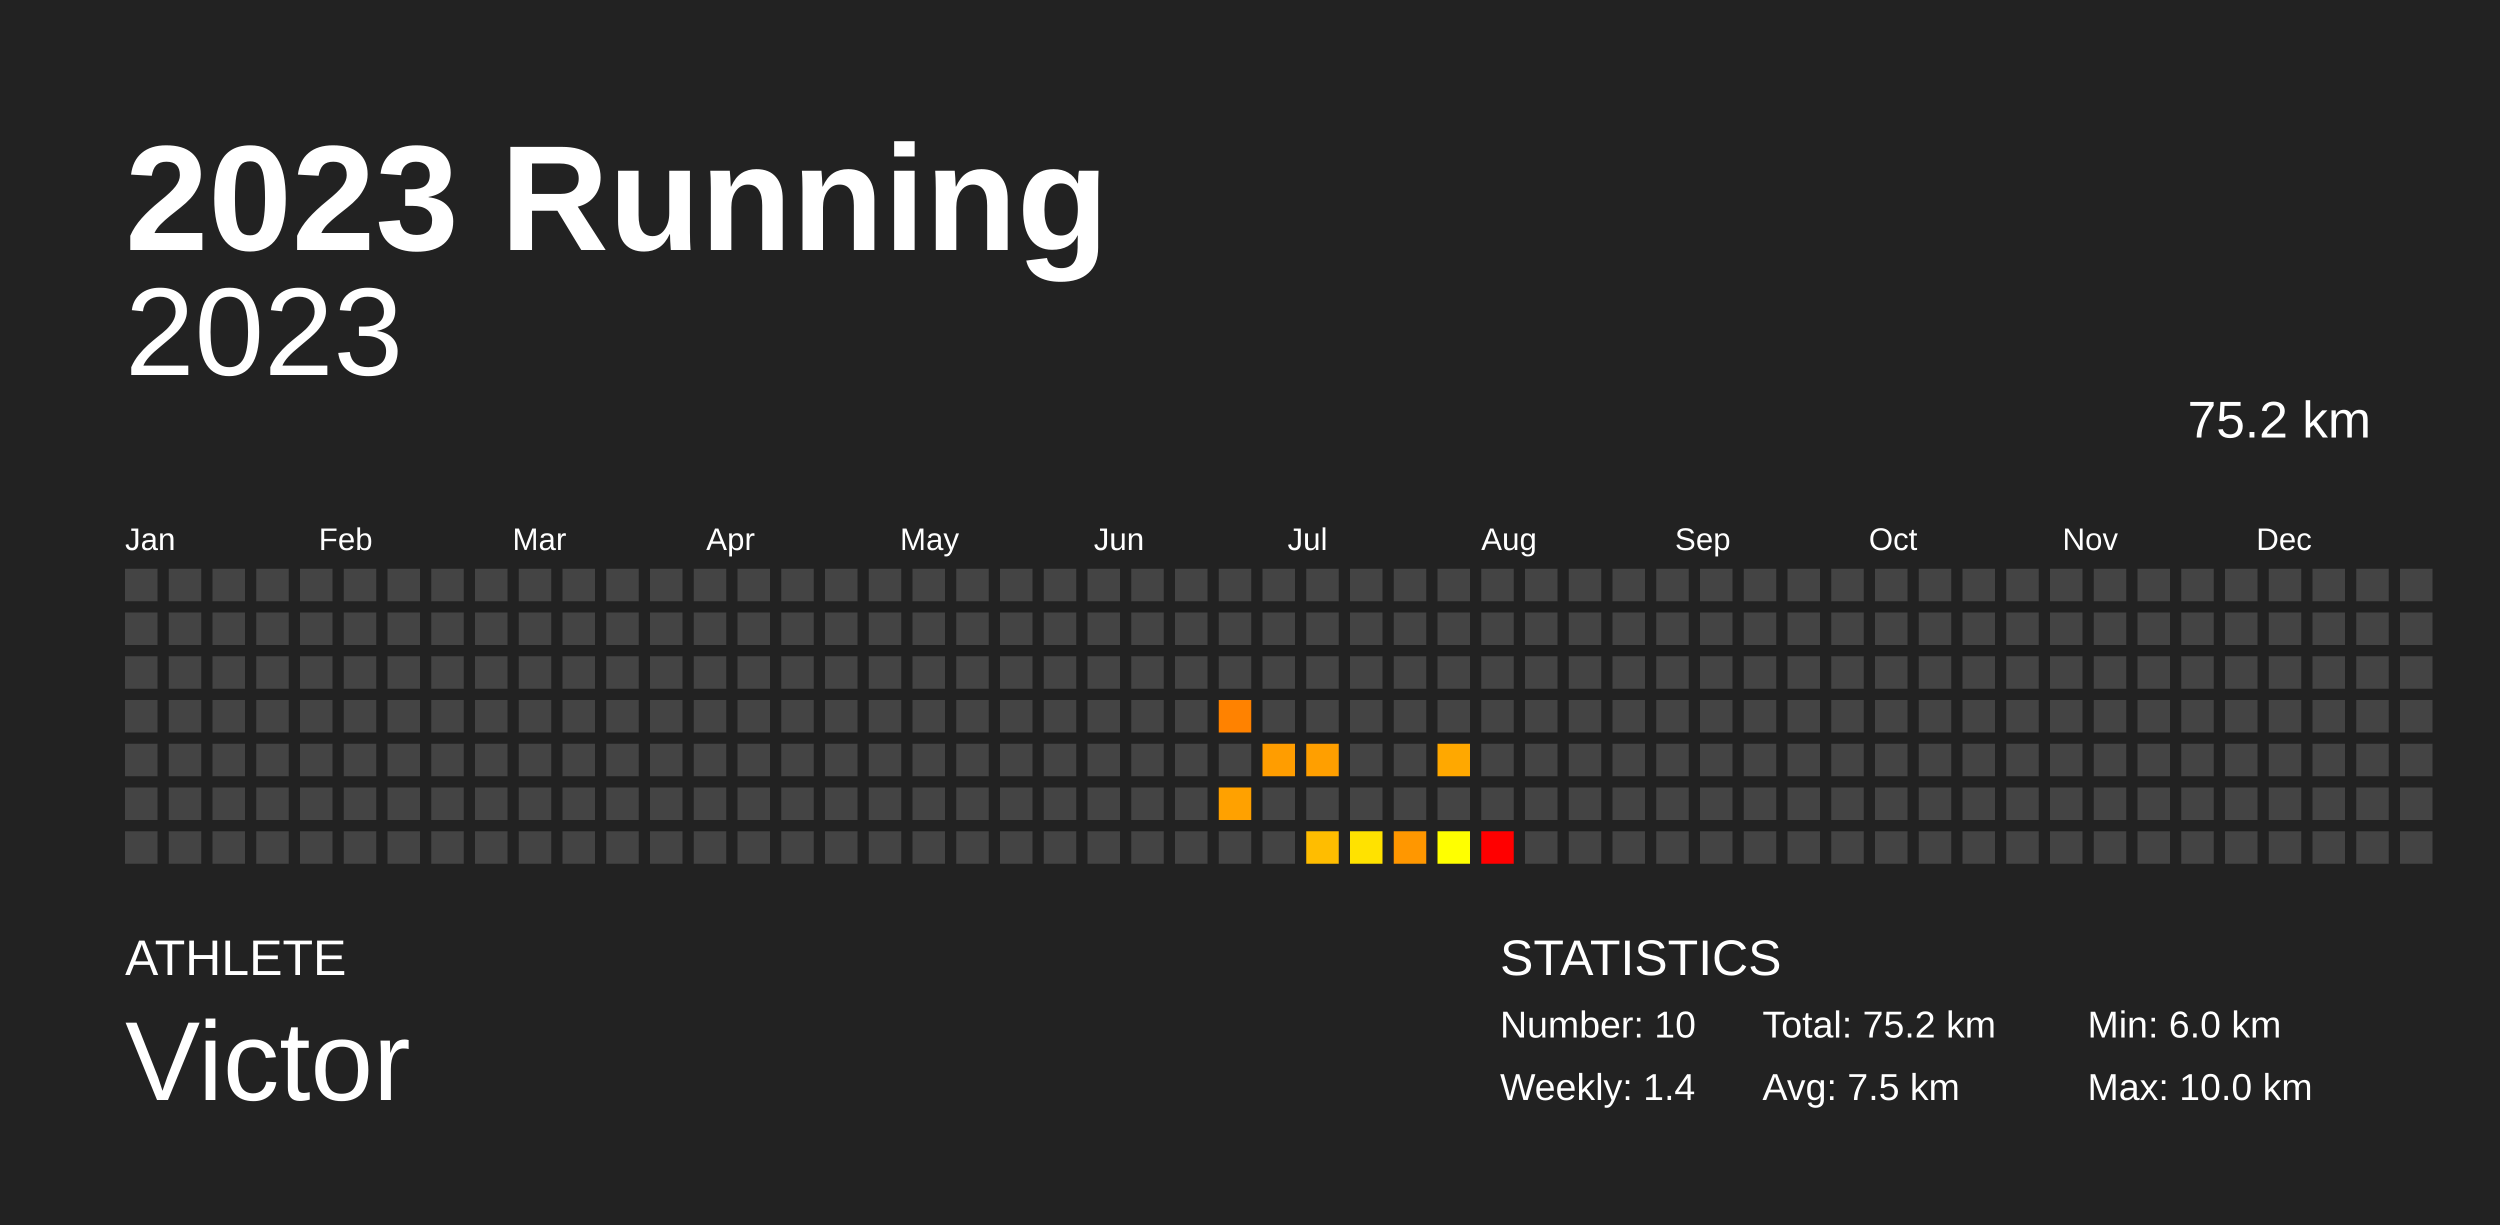
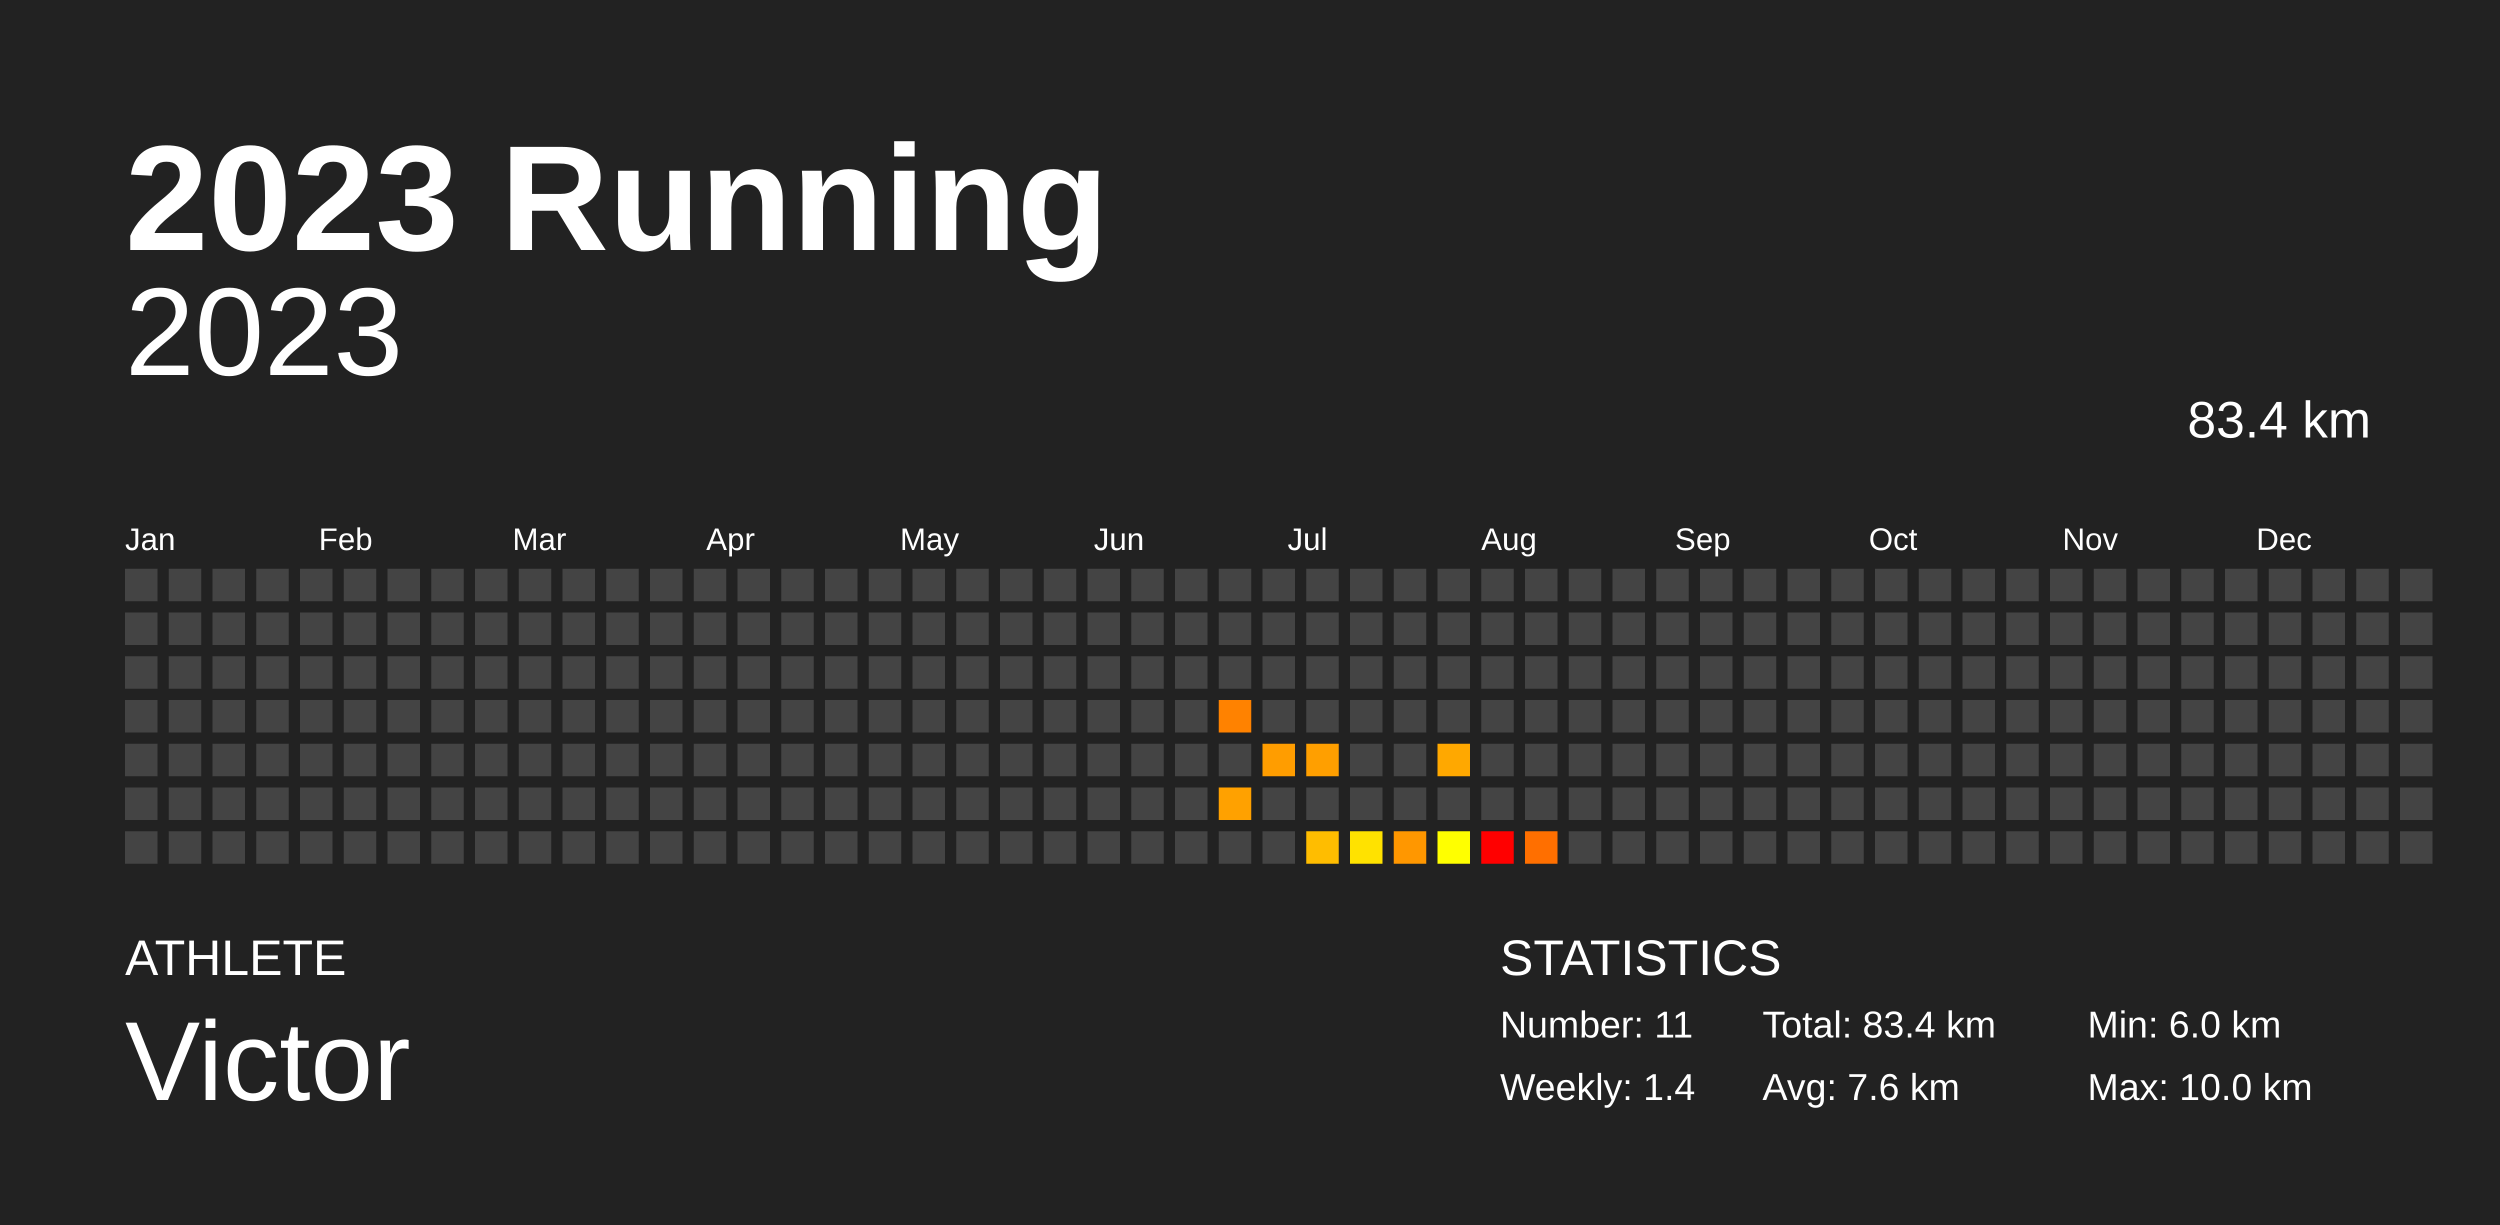
<svg xmlns="http://www.w3.org/2000/svg" baseProfile="full" height="98mm" version="1.1" viewBox="0,0,200,98" width="200mm">
  <defs />
  <rect fill="#222222" height="98" width="200" x="0" y="0" />
  <text fill="#FFFFFF" style="font-size:12px; font-family:Arial; font-weight:bold;" x="10" y="20">2023 Running</text>
  <text fill="#FFFFFF" style="font-size:4px; font-family:Arial" x="10" y="78">ATHLETE</text>
  <text fill="#FFFFFF" style="font-size:9px; font-family:Arial" x="10" y="88">Victor</text>
  <text fill="#FFFFFF" style="font-size:4px; font-family:Arial" x="120" y="78">STATISTICS</text>
-   <text fill="#FFFFFF" style="font-size:3px; font-family:Arial" x="120" y="83">Number: 10</text>
+   <text fill="#FFFFFF" style="font-size:3px; font-family:Arial" x="120" y="83">Number: 11</text>
  <text fill="#FFFFFF" style="font-size:3px; font-family:Arial" x="120" y="88">Weekly: 1.4</text>
-   <text fill="#FFFFFF" style="font-size:3px; font-family:Arial" x="141" y="83">Total: 75.2 km</text>
-   <text fill="#FFFFFF" style="font-size:3px; font-family:Arial" x="141" y="88">Avg: 7.5 km</text>
+   <text fill="#FFFFFF" style="font-size:3px; font-family:Arial" x="141" y="83">Total: 83.4 km</text>
+   <text fill="#FFFFFF" style="font-size:3px; font-family:Arial" x="141" y="88">Avg: 7.6 km</text>
  <text fill="#FFFFFF" style="font-size:3px; font-family:Arial" x="167" y="83">Min: 6.0 km</text>
  <text fill="#FFFFFF" style="font-size:3px; font-family:Arial" x="167" y="88">Max: 10.0 km</text>
  <text alignment-baseline="hanging" fill="#FFFFFF" style="font-size:10.0px; font-family:Arial;" x="10" y="30">2023</text>
-   <text alignment-baseline="hanging" fill="#FFFFFF" style="font-size:4.125px; font-family:Arial;" x="175" y="35">75.2 km</text>
+   <text alignment-baseline="hanging" fill="#FFFFFF" style="font-size:4.125px; font-family:Arial;" x="175" y="35">83.4 km</text>
  <text fill="#FFFFFF" style="font-size:2.5px; font-family:Arial" x="10.0" y="44">Jan</text>
  <text fill="#FFFFFF" style="font-size:2.5px; font-family:Arial" x="25.5" y="44">Feb</text>
  <text fill="#FFFFFF" style="font-size:2.5px; font-family:Arial" x="41.0" y="44">Mar</text>
  <text fill="#FFFFFF" style="font-size:2.5px; font-family:Arial" x="56.5" y="44">Apr</text>
  <text fill="#FFFFFF" style="font-size:2.5px; font-family:Arial" x="72.0" y="44">May</text>
  <text fill="#FFFFFF" style="font-size:2.5px; font-family:Arial" x="87.5" y="44">Jun</text>
  <text fill="#FFFFFF" style="font-size:2.5px; font-family:Arial" x="103.0" y="44">Jul</text>
  <text fill="#FFFFFF" style="font-size:2.5px; font-family:Arial" x="118.5" y="44">Aug</text>
  <text fill="#FFFFFF" style="font-size:2.5px; font-family:Arial" x="134.0" y="44">Sep</text>
  <text fill="#FFFFFF" style="font-size:2.5px; font-family:Arial" x="149.5" y="44">Oct</text>
  <text fill="#FFFFFF" style="font-size:2.5px; font-family:Arial" x="165.0" y="44">Nov</text>
  <text fill="#FFFFFF" style="font-size:2.5px; font-family:Arial" x="180.5" y="44">Dec</text>
  <rect fill="#444444" height="2.6" width="2.6" x="10.0" y="45.5" />
  <rect fill="#444444" height="2.6" width="2.6" x="10.0" y="49.0" />
  <rect fill="#444444" height="2.6" width="2.6" x="10.0" y="52.5" />
  <rect fill="#444444" height="2.6" width="2.6" x="10.0" y="56.0" />
  <rect fill="#444444" height="2.6" width="2.6" x="10.0" y="59.5" />
  <rect fill="#444444" height="2.6" width="2.6" x="10.0" y="63.0" />
  <rect fill="#444444" height="2.6" width="2.6" x="10.0" y="66.5" />
  <rect fill="#444444" height="2.6" width="2.6" x="13.5" y="45.5" />
  <rect fill="#444444" height="2.6" width="2.6" x="13.5" y="49.0" />
  <rect fill="#444444" height="2.6" width="2.6" x="13.5" y="52.5" />
  <rect fill="#444444" height="2.6" width="2.6" x="13.5" y="56.0" />
  <rect fill="#444444" height="2.6" width="2.6" x="13.5" y="59.5" />
  <rect fill="#444444" height="2.6" width="2.6" x="13.5" y="63.0" />
  <rect fill="#444444" height="2.6" width="2.6" x="13.5" y="66.5" />
  <rect fill="#444444" height="2.6" width="2.6" x="17.0" y="45.5" />
  <rect fill="#444444" height="2.6" width="2.6" x="17.0" y="49.0" />
  <rect fill="#444444" height="2.6" width="2.6" x="17.0" y="52.5" />
  <rect fill="#444444" height="2.6" width="2.6" x="17.0" y="56.0" />
  <rect fill="#444444" height="2.6" width="2.6" x="17.0" y="59.5" />
  <rect fill="#444444" height="2.6" width="2.6" x="17.0" y="63.0" />
  <rect fill="#444444" height="2.6" width="2.6" x="17.0" y="66.5" />
  <rect fill="#444444" height="2.6" width="2.6" x="20.5" y="45.5" />
  <rect fill="#444444" height="2.6" width="2.6" x="20.5" y="49.0" />
  <rect fill="#444444" height="2.6" width="2.6" x="20.5" y="52.5" />
  <rect fill="#444444" height="2.6" width="2.6" x="20.5" y="56.0" />
  <rect fill="#444444" height="2.6" width="2.6" x="20.5" y="59.5" />
  <rect fill="#444444" height="2.6" width="2.6" x="20.5" y="63.0" />
  <rect fill="#444444" height="2.6" width="2.6" x="20.5" y="66.5" />
  <rect fill="#444444" height="2.6" width="2.6" x="24.0" y="45.5" />
  <rect fill="#444444" height="2.6" width="2.6" x="24.0" y="49.0" />
  <rect fill="#444444" height="2.6" width="2.6" x="24.0" y="52.5" />
  <rect fill="#444444" height="2.6" width="2.6" x="24.0" y="56.0" />
  <rect fill="#444444" height="2.6" width="2.6" x="24.0" y="59.5" />
  <rect fill="#444444" height="2.6" width="2.6" x="24.0" y="63.0" />
  <rect fill="#444444" height="2.6" width="2.6" x="24.0" y="66.5" />
  <rect fill="#444444" height="2.6" width="2.6" x="27.5" y="45.5" />
  <rect fill="#444444" height="2.6" width="2.6" x="27.5" y="49.0" />
  <rect fill="#444444" height="2.6" width="2.6" x="27.5" y="52.5" />
  <rect fill="#444444" height="2.6" width="2.6" x="27.5" y="56.0" />
  <rect fill="#444444" height="2.6" width="2.6" x="27.5" y="59.5" />
  <rect fill="#444444" height="2.6" width="2.6" x="27.5" y="63.0" />
  <rect fill="#444444" height="2.6" width="2.6" x="27.5" y="66.5" />
  <rect fill="#444444" height="2.6" width="2.6" x="31.0" y="45.5" />
  <rect fill="#444444" height="2.6" width="2.6" x="31.0" y="49.0" />
  <rect fill="#444444" height="2.6" width="2.6" x="31.0" y="52.5" />
  <rect fill="#444444" height="2.6" width="2.6" x="31.0" y="56.0" />
  <rect fill="#444444" height="2.6" width="2.6" x="31.0" y="59.5" />
  <rect fill="#444444" height="2.6" width="2.6" x="31.0" y="63.0" />
  <rect fill="#444444" height="2.6" width="2.6" x="31.0" y="66.5" />
  <rect fill="#444444" height="2.6" width="2.6" x="34.5" y="45.5" />
  <rect fill="#444444" height="2.6" width="2.6" x="34.5" y="49.0" />
  <rect fill="#444444" height="2.6" width="2.6" x="34.5" y="52.5" />
  <rect fill="#444444" height="2.6" width="2.6" x="34.5" y="56.0" />
  <rect fill="#444444" height="2.6" width="2.6" x="34.5" y="59.5" />
  <rect fill="#444444" height="2.6" width="2.6" x="34.5" y="63.0" />
  <rect fill="#444444" height="2.6" width="2.6" x="34.5" y="66.5" />
  <rect fill="#444444" height="2.6" width="2.6" x="38.0" y="45.5" />
  <rect fill="#444444" height="2.6" width="2.6" x="38.0" y="49.0" />
  <rect fill="#444444" height="2.6" width="2.6" x="38.0" y="52.5" />
  <rect fill="#444444" height="2.6" width="2.6" x="38.0" y="56.0" />
  <rect fill="#444444" height="2.6" width="2.6" x="38.0" y="59.5" />
  <rect fill="#444444" height="2.6" width="2.6" x="38.0" y="63.0" />
  <rect fill="#444444" height="2.6" width="2.6" x="38.0" y="66.5" />
  <rect fill="#444444" height="2.6" width="2.6" x="41.5" y="45.5" />
  <rect fill="#444444" height="2.6" width="2.6" x="41.5" y="49.0" />
  <rect fill="#444444" height="2.6" width="2.6" x="41.5" y="52.5" />
  <rect fill="#444444" height="2.6" width="2.6" x="41.5" y="56.0" />
  <rect fill="#444444" height="2.6" width="2.6" x="41.5" y="59.5" />
  <rect fill="#444444" height="2.6" width="2.6" x="41.5" y="63.0" />
  <rect fill="#444444" height="2.6" width="2.6" x="41.5" y="66.5" />
  <rect fill="#444444" height="2.6" width="2.6" x="45.0" y="45.5" />
  <rect fill="#444444" height="2.6" width="2.6" x="45.0" y="49.0" />
  <rect fill="#444444" height="2.6" width="2.6" x="45.0" y="52.5" />
  <rect fill="#444444" height="2.6" width="2.6" x="45.0" y="56.0" />
  <rect fill="#444444" height="2.6" width="2.6" x="45.0" y="59.5" />
  <rect fill="#444444" height="2.6" width="2.6" x="45.0" y="63.0" />
  <rect fill="#444444" height="2.6" width="2.6" x="45.0" y="66.5" />
  <rect fill="#444444" height="2.6" width="2.6" x="48.5" y="45.5" />
  <rect fill="#444444" height="2.6" width="2.6" x="48.5" y="49.0" />
  <rect fill="#444444" height="2.6" width="2.6" x="48.5" y="52.5" />
  <rect fill="#444444" height="2.6" width="2.6" x="48.5" y="56.0" />
  <rect fill="#444444" height="2.6" width="2.6" x="48.5" y="59.5" />
  <rect fill="#444444" height="2.6" width="2.6" x="48.5" y="63.0" />
  <rect fill="#444444" height="2.6" width="2.6" x="48.5" y="66.5" />
  <rect fill="#444444" height="2.6" width="2.6" x="52.0" y="45.5" />
  <rect fill="#444444" height="2.6" width="2.6" x="52.0" y="49.0" />
  <rect fill="#444444" height="2.6" width="2.6" x="52.0" y="52.5" />
  <rect fill="#444444" height="2.6" width="2.6" x="52.0" y="56.0" />
  <rect fill="#444444" height="2.6" width="2.6" x="52.0" y="59.5" />
  <rect fill="#444444" height="2.6" width="2.6" x="52.0" y="63.0" />
  <rect fill="#444444" height="2.6" width="2.6" x="52.0" y="66.5" />
  <rect fill="#444444" height="2.6" width="2.6" x="55.5" y="45.5" />
  <rect fill="#444444" height="2.6" width="2.6" x="55.5" y="49.0" />
  <rect fill="#444444" height="2.6" width="2.6" x="55.5" y="52.5" />
  <rect fill="#444444" height="2.6" width="2.6" x="55.5" y="56.0" />
  <rect fill="#444444" height="2.6" width="2.6" x="55.5" y="59.5" />
  <rect fill="#444444" height="2.6" width="2.6" x="55.5" y="63.0" />
  <rect fill="#444444" height="2.6" width="2.6" x="55.5" y="66.5" />
  <rect fill="#444444" height="2.6" width="2.6" x="59.0" y="45.5" />
  <rect fill="#444444" height="2.6" width="2.6" x="59.0" y="49.0" />
  <rect fill="#444444" height="2.6" width="2.6" x="59.0" y="52.5" />
  <rect fill="#444444" height="2.6" width="2.6" x="59.0" y="56.0" />
  <rect fill="#444444" height="2.6" width="2.6" x="59.0" y="59.5" />
  <rect fill="#444444" height="2.6" width="2.6" x="59.0" y="63.0" />
  <rect fill="#444444" height="2.6" width="2.6" x="59.0" y="66.5" />
  <rect fill="#444444" height="2.6" width="2.6" x="62.5" y="45.5" />
  <rect fill="#444444" height="2.6" width="2.6" x="62.5" y="49.0" />
  <rect fill="#444444" height="2.6" width="2.6" x="62.5" y="52.5" />
  <rect fill="#444444" height="2.6" width="2.6" x="62.5" y="56.0" />
  <rect fill="#444444" height="2.6" width="2.6" x="62.5" y="59.5" />
  <rect fill="#444444" height="2.6" width="2.6" x="62.5" y="63.0" />
  <rect fill="#444444" height="2.6" width="2.6" x="62.5" y="66.5" />
  <rect fill="#444444" height="2.6" width="2.6" x="66.0" y="45.5" />
  <rect fill="#444444" height="2.6" width="2.6" x="66.0" y="49.0" />
  <rect fill="#444444" height="2.6" width="2.6" x="66.0" y="52.5" />
  <rect fill="#444444" height="2.6" width="2.6" x="66.0" y="56.0" />
  <rect fill="#444444" height="2.6" width="2.6" x="66.0" y="59.5" />
  <rect fill="#444444" height="2.6" width="2.6" x="66.0" y="63.0" />
  <rect fill="#444444" height="2.6" width="2.6" x="66.0" y="66.5" />
  <rect fill="#444444" height="2.6" width="2.6" x="69.5" y="45.5" />
  <rect fill="#444444" height="2.6" width="2.6" x="69.5" y="49.0" />
  <rect fill="#444444" height="2.6" width="2.6" x="69.5" y="52.5" />
  <rect fill="#444444" height="2.6" width="2.6" x="69.5" y="56.0" />
  <rect fill="#444444" height="2.6" width="2.6" x="69.5" y="59.5" />
  <rect fill="#444444" height="2.6" width="2.6" x="69.5" y="63.0" />
  <rect fill="#444444" height="2.6" width="2.6" x="69.5" y="66.5" />
  <rect fill="#444444" height="2.6" width="2.6" x="73.0" y="45.5" />
  <rect fill="#444444" height="2.6" width="2.6" x="73.0" y="49.0" />
  <rect fill="#444444" height="2.6" width="2.6" x="73.0" y="52.5" />
  <rect fill="#444444" height="2.6" width="2.6" x="73.0" y="56.0" />
  <rect fill="#444444" height="2.6" width="2.6" x="73.0" y="59.5" />
  <rect fill="#444444" height="2.6" width="2.6" x="73.0" y="63.0" />
  <rect fill="#444444" height="2.6" width="2.6" x="73.0" y="66.5" />
  <rect fill="#444444" height="2.6" width="2.6" x="76.5" y="45.5" />
  <rect fill="#444444" height="2.6" width="2.6" x="76.5" y="49.0" />
  <rect fill="#444444" height="2.6" width="2.6" x="76.5" y="52.5" />
  <rect fill="#444444" height="2.6" width="2.6" x="76.5" y="56.0" />
  <rect fill="#444444" height="2.6" width="2.6" x="76.5" y="59.5" />
  <rect fill="#444444" height="2.6" width="2.6" x="76.5" y="63.0" />
  <rect fill="#444444" height="2.6" width="2.6" x="76.5" y="66.5" />
  <rect fill="#444444" height="2.6" width="2.6" x="80.0" y="45.5" />
  <rect fill="#444444" height="2.6" width="2.6" x="80.0" y="49.0" />
  <rect fill="#444444" height="2.6" width="2.6" x="80.0" y="52.5" />
  <rect fill="#444444" height="2.6" width="2.6" x="80.0" y="56.0" />
  <rect fill="#444444" height="2.6" width="2.6" x="80.0" y="59.5" />
  <rect fill="#444444" height="2.6" width="2.6" x="80.0" y="63.0" />
  <rect fill="#444444" height="2.6" width="2.6" x="80.0" y="66.5" />
  <rect fill="#444444" height="2.6" width="2.6" x="83.5" y="45.5" />
  <rect fill="#444444" height="2.6" width="2.6" x="83.5" y="49.0" />
  <rect fill="#444444" height="2.6" width="2.6" x="83.5" y="52.5" />
  <rect fill="#444444" height="2.6" width="2.6" x="83.5" y="56.0" />
  <rect fill="#444444" height="2.6" width="2.6" x="83.5" y="59.5" />
  <rect fill="#444444" height="2.6" width="2.6" x="83.5" y="63.0" />
  <rect fill="#444444" height="2.6" width="2.6" x="83.5" y="66.5" />
  <rect fill="#444444" height="2.6" width="2.6" x="87.0" y="45.5" />
  <rect fill="#444444" height="2.6" width="2.6" x="87.0" y="49.0" />
  <rect fill="#444444" height="2.6" width="2.6" x="87.0" y="52.5" />
  <rect fill="#444444" height="2.6" width="2.6" x="87.0" y="56.0" />
  <rect fill="#444444" height="2.6" width="2.6" x="87.0" y="59.5" />
  <rect fill="#444444" height="2.6" width="2.6" x="87.0" y="63.0" />
  <rect fill="#444444" height="2.6" width="2.6" x="87.0" y="66.5" />
  <rect fill="#444444" height="2.6" width="2.6" x="90.5" y="45.5" />
  <rect fill="#444444" height="2.6" width="2.6" x="90.5" y="49.0" />
  <rect fill="#444444" height="2.6" width="2.6" x="90.5" y="52.5" />
  <rect fill="#444444" height="2.6" width="2.6" x="90.5" y="56.0" />
  <rect fill="#444444" height="2.6" width="2.6" x="90.5" y="59.5" />
  <rect fill="#444444" height="2.6" width="2.6" x="90.5" y="63.0" />
  <rect fill="#444444" height="2.6" width="2.6" x="90.5" y="66.5" />
  <rect fill="#444444" height="2.6" width="2.6" x="94.0" y="45.5" />
  <rect fill="#444444" height="2.6" width="2.6" x="94.0" y="49.0" />
  <rect fill="#444444" height="2.6" width="2.6" x="94.0" y="52.5" />
  <rect fill="#444444" height="2.6" width="2.6" x="94.0" y="56.0" />
  <rect fill="#444444" height="2.6" width="2.6" x="94.0" y="59.5" />
  <rect fill="#444444" height="2.6" width="2.6" x="94.0" y="63.0" />
  <rect fill="#444444" height="2.6" width="2.6" x="94.0" y="66.5" />
  <rect fill="#444444" height="2.6" width="2.6" x="97.5" y="45.5" />
  <rect fill="#444444" height="2.6" width="2.6" x="97.5" y="49.0" />
  <rect fill="#444444" height="2.6" width="2.6" x="97.5" y="52.5" />
  <rect fill="#ff8200" height="2.6" width="2.6" x="97.5" y="56.0" />
  <rect fill="#444444" height="2.6" width="2.6" x="97.5" y="59.5" />
  <rect fill="#ffa100" height="2.6" width="2.6" x="97.5" y="63.0" />
  <rect fill="#444444" height="2.6" width="2.6" x="97.5" y="66.5" />
  <rect fill="#444444" height="2.6" width="2.6" x="101.0" y="45.5" />
  <rect fill="#444444" height="2.6" width="2.6" x="101.0" y="49.0" />
  <rect fill="#444444" height="2.6" width="2.6" x="101.0" y="52.5" />
  <rect fill="#444444" height="2.6" width="2.6" x="101.0" y="56.0" />
  <rect fill="#ff9d00" height="2.6" width="2.6" x="101.0" y="59.5" />
  <rect fill="#444444" height="2.6" width="2.6" x="101.0" y="63.0" />
  <rect fill="#444444" height="2.6" width="2.6" x="101.0" y="66.5" />
  <rect fill="#444444" height="2.6" width="2.6" x="104.5" y="45.5" />
  <rect fill="#444444" height="2.6" width="2.6" x="104.5" y="49.0" />
  <rect fill="#444444" height="2.6" width="2.6" x="104.5" y="52.5" />
  <rect fill="#444444" height="2.6" width="2.6" x="104.5" y="56.0" />
  <rect fill="#ff9f00" height="2.6" width="2.6" x="104.5" y="59.5" />
  <rect fill="#444444" height="2.6" width="2.6" x="104.5" y="63.0" />
  <rect fill="#ffbd00" height="2.6" width="2.6" x="104.5" y="66.5" />
  <rect fill="#444444" height="2.6" width="2.6" x="108.0" y="45.5" />
  <rect fill="#444444" height="2.6" width="2.6" x="108.0" y="49.0" />
  <rect fill="#444444" height="2.6" width="2.6" x="108.0" y="52.5" />
  <rect fill="#444444" height="2.6" width="2.6" x="108.0" y="56.0" />
  <rect fill="#444444" height="2.6" width="2.6" x="108.0" y="59.5" />
  <rect fill="#444444" height="2.6" width="2.6" x="108.0" y="63.0" />
  <rect fill="#ffe200" height="2.6" width="2.6" x="108.0" y="66.5" />
  <rect fill="#444444" height="2.6" width="2.6" x="111.5" y="45.5" />
  <rect fill="#444444" height="2.6" width="2.6" x="111.5" y="49.0" />
  <rect fill="#444444" height="2.6" width="2.6" x="111.5" y="52.5" />
  <rect fill="#444444" height="2.6" width="2.6" x="111.5" y="56.0" />
  <rect fill="#444444" height="2.6" width="2.6" x="111.5" y="59.5" />
  <rect fill="#444444" height="2.6" width="2.6" x="111.5" y="63.0" />
  <rect fill="#ff9700" height="2.6" width="2.6" x="111.5" y="66.5" />
  <rect fill="#444444" height="2.6" width="2.6" x="115.0" y="45.5" />
  <rect fill="#444444" height="2.6" width="2.6" x="115.0" y="49.0" />
  <rect fill="#444444" height="2.6" width="2.6" x="115.0" y="52.5" />
  <rect fill="#444444" height="2.6" width="2.6" x="115.0" y="56.0" />
  <rect fill="#ffa800" height="2.6" width="2.6" x="115.0" y="59.5" />
  <rect fill="#444444" height="2.6" width="2.6" x="115.0" y="63.0" />
  <rect fill="#ffff00" height="2.6" width="2.6" x="115.0" y="66.5" />
  <rect fill="#444444" height="2.6" width="2.6" x="118.5" y="45.5" />
  <rect fill="#444444" height="2.6" width="2.6" x="118.5" y="49.0" />
  <rect fill="#444444" height="2.6" width="2.6" x="118.5" y="52.5" />
  <rect fill="#444444" height="2.6" width="2.6" x="118.5" y="56.0" />
  <rect fill="#444444" height="2.6" width="2.6" x="118.5" y="59.5" />
  <rect fill="#444444" height="2.6" width="2.6" x="118.5" y="63.0" />
  <rect fill="red" height="2.6" width="2.6" x="118.5" y="66.5" />
  <rect fill="#444444" height="2.6" width="2.6" x="122.0" y="45.5" />
  <rect fill="#444444" height="2.6" width="2.6" x="122.0" y="49.0" />
  <rect fill="#444444" height="2.6" width="2.6" x="122.0" y="52.5" />
  <rect fill="#444444" height="2.6" width="2.6" x="122.0" y="56.0" />
  <rect fill="#444444" height="2.6" width="2.6" x="122.0" y="59.5" />
  <rect fill="#444444" height="2.6" width="2.6" x="122.0" y="63.0" />
-   <rect fill="#444444" height="2.6" width="2.6" x="122.0" y="66.5" />
+   <rect fill="#ff6f00" height="2.6" width="2.6" x="122.0" y="66.5" />
  <rect fill="#444444" height="2.6" width="2.6" x="125.5" y="45.5" />
  <rect fill="#444444" height="2.6" width="2.6" x="125.5" y="49.0" />
  <rect fill="#444444" height="2.6" width="2.6" x="125.5" y="52.5" />
  <rect fill="#444444" height="2.6" width="2.6" x="125.5" y="56.0" />
  <rect fill="#444444" height="2.6" width="2.6" x="125.5" y="59.5" />
  <rect fill="#444444" height="2.6" width="2.6" x="125.5" y="63.0" />
  <rect fill="#444444" height="2.6" width="2.6" x="125.5" y="66.5" />
  <rect fill="#444444" height="2.6" width="2.6" x="129.0" y="45.5" />
  <rect fill="#444444" height="2.6" width="2.6" x="129.0" y="49.0" />
  <rect fill="#444444" height="2.6" width="2.6" x="129.0" y="52.5" />
  <rect fill="#444444" height="2.6" width="2.6" x="129.0" y="56.0" />
  <rect fill="#444444" height="2.6" width="2.6" x="129.0" y="59.5" />
  <rect fill="#444444" height="2.6" width="2.6" x="129.0" y="63.0" />
  <rect fill="#444444" height="2.6" width="2.6" x="129.0" y="66.5" />
  <rect fill="#444444" height="2.6" width="2.6" x="132.5" y="45.5" />
  <rect fill="#444444" height="2.6" width="2.6" x="132.5" y="49.0" />
  <rect fill="#444444" height="2.6" width="2.6" x="132.5" y="52.5" />
  <rect fill="#444444" height="2.6" width="2.6" x="132.5" y="56.0" />
  <rect fill="#444444" height="2.6" width="2.6" x="132.5" y="59.5" />
  <rect fill="#444444" height="2.6" width="2.6" x="132.5" y="63.0" />
  <rect fill="#444444" height="2.6" width="2.6" x="132.5" y="66.5" />
  <rect fill="#444444" height="2.6" width="2.6" x="136.0" y="45.5" />
  <rect fill="#444444" height="2.6" width="2.6" x="136.0" y="49.0" />
  <rect fill="#444444" height="2.6" width="2.6" x="136.0" y="52.5" />
  <rect fill="#444444" height="2.6" width="2.6" x="136.0" y="56.0" />
  <rect fill="#444444" height="2.6" width="2.6" x="136.0" y="59.5" />
  <rect fill="#444444" height="2.6" width="2.6" x="136.0" y="63.0" />
  <rect fill="#444444" height="2.6" width="2.6" x="136.0" y="66.5" />
  <rect fill="#444444" height="2.6" width="2.6" x="139.5" y="45.5" />
  <rect fill="#444444" height="2.6" width="2.6" x="139.5" y="49.0" />
  <rect fill="#444444" height="2.6" width="2.6" x="139.5" y="52.5" />
  <rect fill="#444444" height="2.6" width="2.6" x="139.5" y="56.0" />
  <rect fill="#444444" height="2.6" width="2.6" x="139.5" y="59.5" />
  <rect fill="#444444" height="2.6" width="2.6" x="139.5" y="63.0" />
  <rect fill="#444444" height="2.6" width="2.6" x="139.5" y="66.5" />
  <rect fill="#444444" height="2.6" width="2.6" x="143.0" y="45.5" />
  <rect fill="#444444" height="2.6" width="2.6" x="143.0" y="49.0" />
  <rect fill="#444444" height="2.6" width="2.6" x="143.0" y="52.5" />
  <rect fill="#444444" height="2.6" width="2.6" x="143.0" y="56.0" />
  <rect fill="#444444" height="2.6" width="2.6" x="143.0" y="59.5" />
  <rect fill="#444444" height="2.6" width="2.6" x="143.0" y="63.0" />
  <rect fill="#444444" height="2.6" width="2.6" x="143.0" y="66.5" />
  <rect fill="#444444" height="2.6" width="2.6" x="146.5" y="45.5" />
  <rect fill="#444444" height="2.6" width="2.6" x="146.5" y="49.0" />
  <rect fill="#444444" height="2.6" width="2.6" x="146.5" y="52.5" />
  <rect fill="#444444" height="2.6" width="2.6" x="146.5" y="56.0" />
  <rect fill="#444444" height="2.6" width="2.6" x="146.5" y="59.5" />
  <rect fill="#444444" height="2.6" width="2.6" x="146.5" y="63.0" />
  <rect fill="#444444" height="2.6" width="2.6" x="146.5" y="66.5" />
  <rect fill="#444444" height="2.6" width="2.6" x="150.0" y="45.5" />
  <rect fill="#444444" height="2.6" width="2.6" x="150.0" y="49.0" />
  <rect fill="#444444" height="2.6" width="2.6" x="150.0" y="52.5" />
  <rect fill="#444444" height="2.6" width="2.6" x="150.0" y="56.0" />
  <rect fill="#444444" height="2.6" width="2.6" x="150.0" y="59.5" />
  <rect fill="#444444" height="2.6" width="2.6" x="150.0" y="63.0" />
  <rect fill="#444444" height="2.6" width="2.6" x="150.0" y="66.5" />
  <rect fill="#444444" height="2.6" width="2.6" x="153.5" y="45.5" />
  <rect fill="#444444" height="2.6" width="2.6" x="153.5" y="49.0" />
  <rect fill="#444444" height="2.6" width="2.6" x="153.5" y="52.5" />
  <rect fill="#444444" height="2.6" width="2.6" x="153.5" y="56.0" />
  <rect fill="#444444" height="2.6" width="2.6" x="153.5" y="59.5" />
  <rect fill="#444444" height="2.6" width="2.6" x="153.5" y="63.0" />
  <rect fill="#444444" height="2.6" width="2.6" x="153.5" y="66.5" />
  <rect fill="#444444" height="2.6" width="2.6" x="157.0" y="45.5" />
  <rect fill="#444444" height="2.6" width="2.6" x="157.0" y="49.0" />
  <rect fill="#444444" height="2.6" width="2.6" x="157.0" y="52.5" />
  <rect fill="#444444" height="2.6" width="2.6" x="157.0" y="56.0" />
  <rect fill="#444444" height="2.6" width="2.6" x="157.0" y="59.5" />
  <rect fill="#444444" height="2.6" width="2.6" x="157.0" y="63.0" />
  <rect fill="#444444" height="2.6" width="2.6" x="157.0" y="66.5" />
  <rect fill="#444444" height="2.6" width="2.6" x="160.5" y="45.5" />
  <rect fill="#444444" height="2.6" width="2.6" x="160.5" y="49.0" />
  <rect fill="#444444" height="2.6" width="2.6" x="160.5" y="52.5" />
  <rect fill="#444444" height="2.6" width="2.6" x="160.5" y="56.0" />
  <rect fill="#444444" height="2.6" width="2.6" x="160.5" y="59.5" />
  <rect fill="#444444" height="2.6" width="2.6" x="160.5" y="63.0" />
  <rect fill="#444444" height="2.6" width="2.6" x="160.5" y="66.5" />
  <rect fill="#444444" height="2.6" width="2.6" x="164.0" y="45.5" />
  <rect fill="#444444" height="2.6" width="2.6" x="164.0" y="49.0" />
  <rect fill="#444444" height="2.6" width="2.6" x="164.0" y="52.5" />
  <rect fill="#444444" height="2.6" width="2.6" x="164.0" y="56.0" />
  <rect fill="#444444" height="2.6" width="2.6" x="164.0" y="59.5" />
  <rect fill="#444444" height="2.6" width="2.6" x="164.0" y="63.0" />
  <rect fill="#444444" height="2.6" width="2.6" x="164.0" y="66.5" />
  <rect fill="#444444" height="2.6" width="2.6" x="167.5" y="45.5" />
  <rect fill="#444444" height="2.6" width="2.6" x="167.5" y="49.0" />
  <rect fill="#444444" height="2.6" width="2.6" x="167.5" y="52.5" />
  <rect fill="#444444" height="2.6" width="2.6" x="167.5" y="56.0" />
  <rect fill="#444444" height="2.6" width="2.6" x="167.5" y="59.5" />
  <rect fill="#444444" height="2.6" width="2.6" x="167.5" y="63.0" />
  <rect fill="#444444" height="2.6" width="2.6" x="167.5" y="66.5" />
  <rect fill="#444444" height="2.6" width="2.6" x="171.0" y="45.5" />
  <rect fill="#444444" height="2.6" width="2.6" x="171.0" y="49.0" />
  <rect fill="#444444" height="2.6" width="2.6" x="171.0" y="52.5" />
  <rect fill="#444444" height="2.6" width="2.6" x="171.0" y="56.0" />
  <rect fill="#444444" height="2.6" width="2.6" x="171.0" y="59.5" />
  <rect fill="#444444" height="2.6" width="2.6" x="171.0" y="63.0" />
  <rect fill="#444444" height="2.6" width="2.6" x="171.0" y="66.5" />
  <rect fill="#444444" height="2.6" width="2.6" x="174.5" y="45.5" />
  <rect fill="#444444" height="2.6" width="2.6" x="174.5" y="49.0" />
  <rect fill="#444444" height="2.6" width="2.6" x="174.5" y="52.5" />
  <rect fill="#444444" height="2.6" width="2.6" x="174.5" y="56.0" />
  <rect fill="#444444" height="2.6" width="2.6" x="174.5" y="59.5" />
  <rect fill="#444444" height="2.6" width="2.6" x="174.5" y="63.0" />
  <rect fill="#444444" height="2.6" width="2.6" x="174.5" y="66.5" />
  <rect fill="#444444" height="2.6" width="2.6" x="178.0" y="45.5" />
  <rect fill="#444444" height="2.6" width="2.6" x="178.0" y="49.0" />
  <rect fill="#444444" height="2.6" width="2.6" x="178.0" y="52.5" />
  <rect fill="#444444" height="2.6" width="2.6" x="178.0" y="56.0" />
  <rect fill="#444444" height="2.6" width="2.6" x="178.0" y="59.5" />
  <rect fill="#444444" height="2.6" width="2.6" x="178.0" y="63.0" />
  <rect fill="#444444" height="2.6" width="2.6" x="178.0" y="66.5" />
  <rect fill="#444444" height="2.6" width="2.6" x="181.5" y="45.5" />
  <rect fill="#444444" height="2.6" width="2.6" x="181.5" y="49.0" />
  <rect fill="#444444" height="2.6" width="2.6" x="181.5" y="52.5" />
  <rect fill="#444444" height="2.6" width="2.6" x="181.5" y="56.0" />
  <rect fill="#444444" height="2.6" width="2.6" x="181.5" y="59.5" />
  <rect fill="#444444" height="2.6" width="2.6" x="181.5" y="63.0" />
  <rect fill="#444444" height="2.6" width="2.6" x="181.5" y="66.5" />
  <rect fill="#444444" height="2.6" width="2.6" x="185.0" y="45.5" />
  <rect fill="#444444" height="2.6" width="2.6" x="185.0" y="49.0" />
  <rect fill="#444444" height="2.6" width="2.6" x="185.0" y="52.5" />
  <rect fill="#444444" height="2.6" width="2.6" x="185.0" y="56.0" />
  <rect fill="#444444" height="2.6" width="2.6" x="185.0" y="59.5" />
  <rect fill="#444444" height="2.6" width="2.6" x="185.0" y="63.0" />
  <rect fill="#444444" height="2.6" width="2.6" x="185.0" y="66.5" />
  <rect fill="#444444" height="2.6" width="2.6" x="188.5" y="45.5" />
  <rect fill="#444444" height="2.6" width="2.6" x="188.5" y="49.0" />
  <rect fill="#444444" height="2.6" width="2.6" x="188.5" y="52.5" />
  <rect fill="#444444" height="2.6" width="2.6" x="188.5" y="56.0" />
  <rect fill="#444444" height="2.6" width="2.6" x="188.5" y="59.5" />
  <rect fill="#444444" height="2.6" width="2.6" x="188.5" y="63.0" />
  <rect fill="#444444" height="2.6" width="2.6" x="188.5" y="66.5" />
  <rect fill="#444444" height="2.6" width="2.6" x="192.0" y="45.5" />
  <rect fill="#444444" height="2.6" width="2.6" x="192.0" y="49.0" />
  <rect fill="#444444" height="2.6" width="2.6" x="192.0" y="52.5" />
  <rect fill="#444444" height="2.6" width="2.6" x="192.0" y="56.0" />
  <rect fill="#444444" height="2.6" width="2.6" x="192.0" y="59.5" />
  <rect fill="#444444" height="2.6" width="2.6" x="192.0" y="63.0" />
  <rect fill="#444444" height="2.6" width="2.6" x="192.0" y="66.5" />
</svg>
